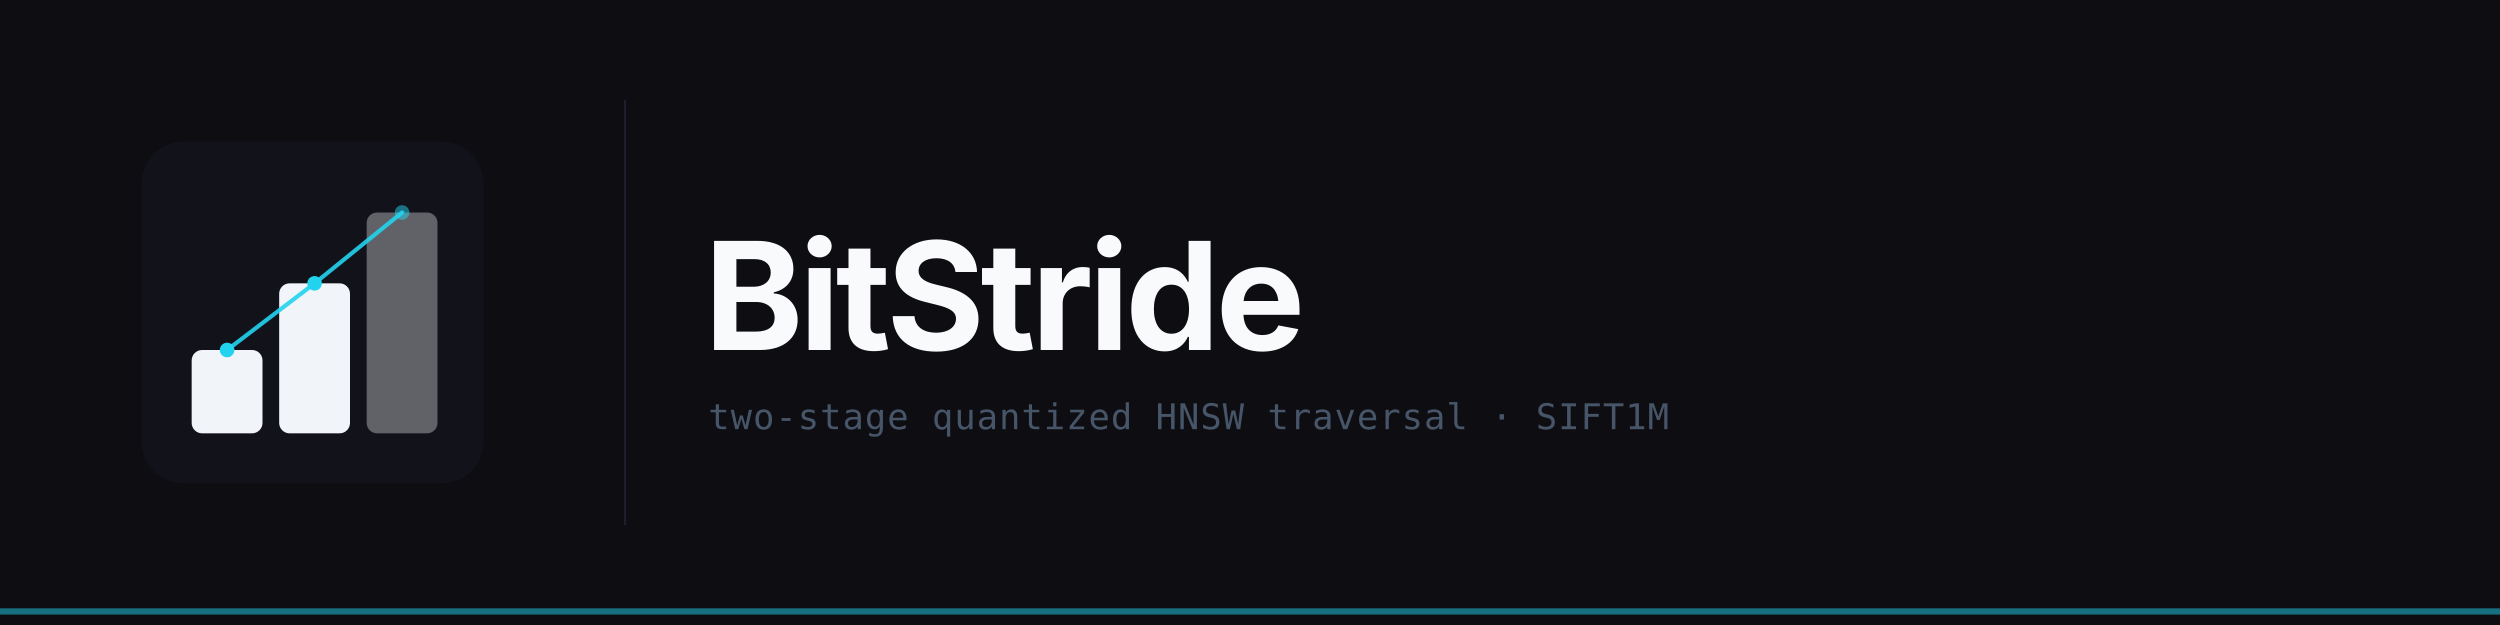
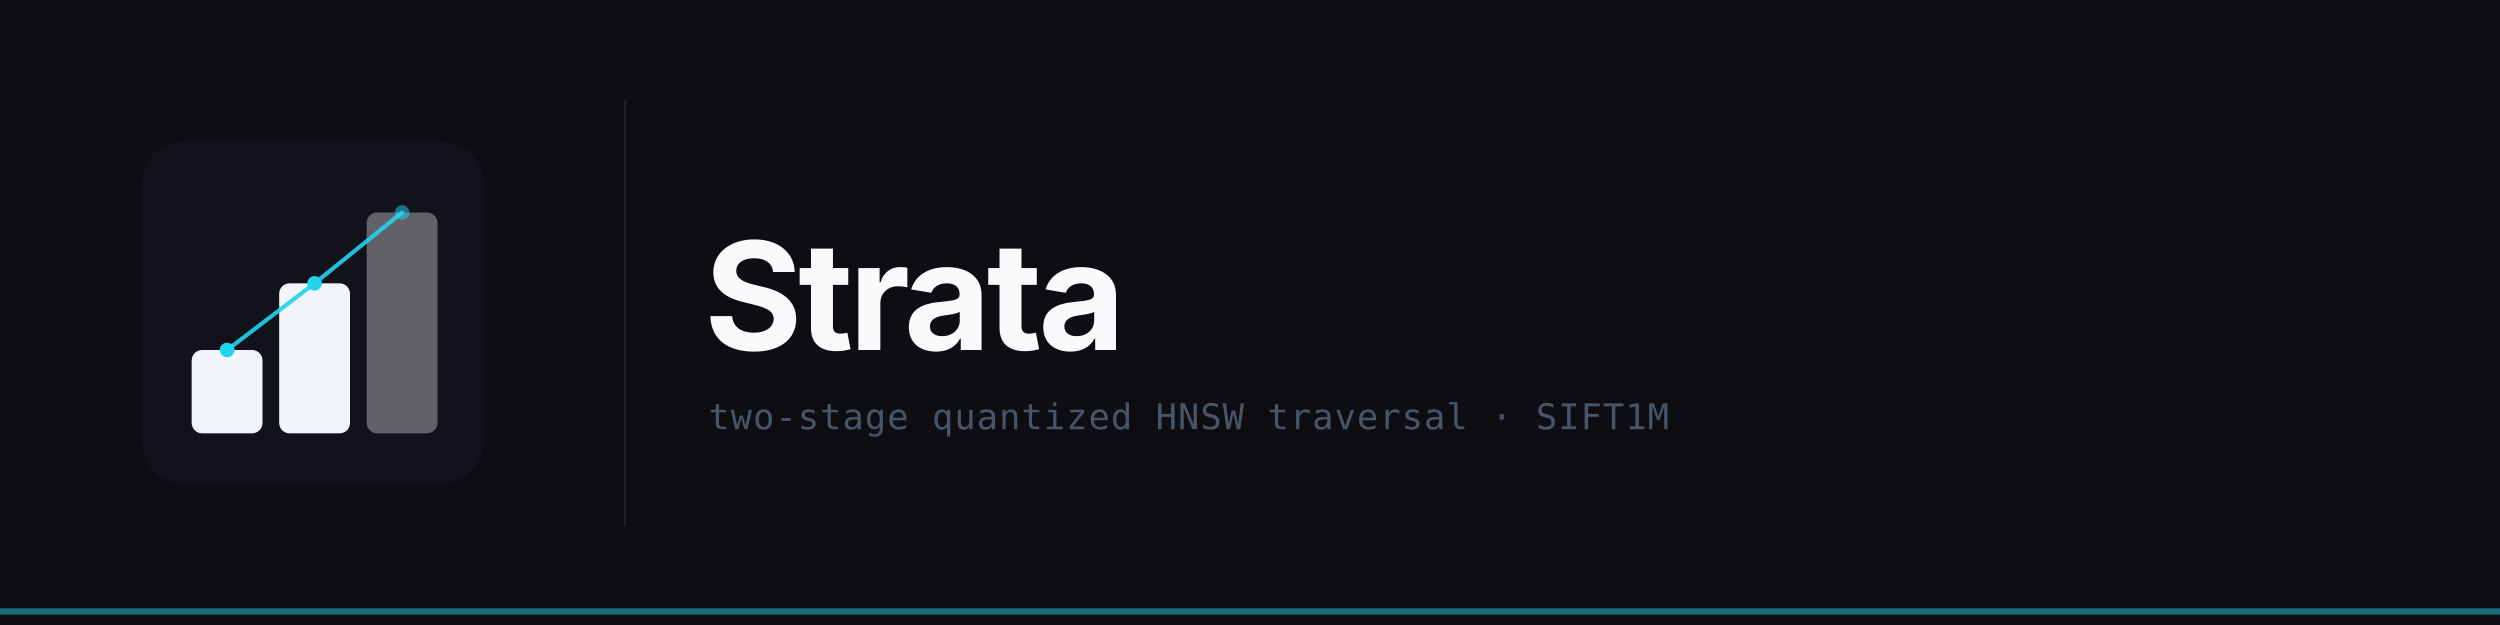
<svg xmlns="http://www.w3.org/2000/svg" viewBox="0 0 1200 300" width="1200" height="300">
  <rect width="1200" height="300" fill="#0d0d12" />
  <line x1="300" y1="48" x2="300" y2="252" stroke="#1e1e2e" stroke-width="1" />
  <rect x="68" y="68" width="164" height="164" rx="20" ry="20" fill="#12121a" />
  <rect x="92" y="168" width="34" height="40" rx="5" ry="5" fill="#f1f5f9" />
  <rect x="134" y="136" width="34" height="72" rx="5" ry="5" fill="#f1f5f9" />
  <rect x="176" y="102" width="34" height="106" rx="5" ry="5" fill="#f1f5f9" opacity="0.35" />
  <polyline points="109,168  151,136  193,102" fill="none" stroke="#22d3ee" stroke-width="2" stroke-linecap="round" stroke-linejoin="round" opacity="0.9" />
  <circle cx="109" cy="168" r="3.5" fill="#22d3ee" />
  <circle cx="151" cy="136" r="3.5" fill="#22d3ee" />
  <circle cx="193" cy="102" r="3.5" fill="#22d3ee" opacity="0.5" />
-   <text x="338" y="168" font-family="ui-sans-serif, system-ui, -apple-system, Helvetica Neue, sans-serif" font-size="72" font-weight="700" letter-spacing="-2" fill="#f8fafc">BitStride</text>
+   <text x="338" y="168" font-family="ui-sans-serif, system-ui, -apple-system, Helvetica Neue, sans-serif" font-size="72" font-weight="700" letter-spacing="-2" fill="#f8fafc">Strata</text>
  <text x="340" y="206" font-family="ui-monospace, SFMono-Regular, Menlo, monospace" font-size="17" fill="#475569" letter-spacing="0.5">two-stage quantized HNSW traversal · SIFT1M</text>
  <rect x="0" y="292" width="1200" height="3" fill="#22d3ee" opacity="0.5" />
</svg>
